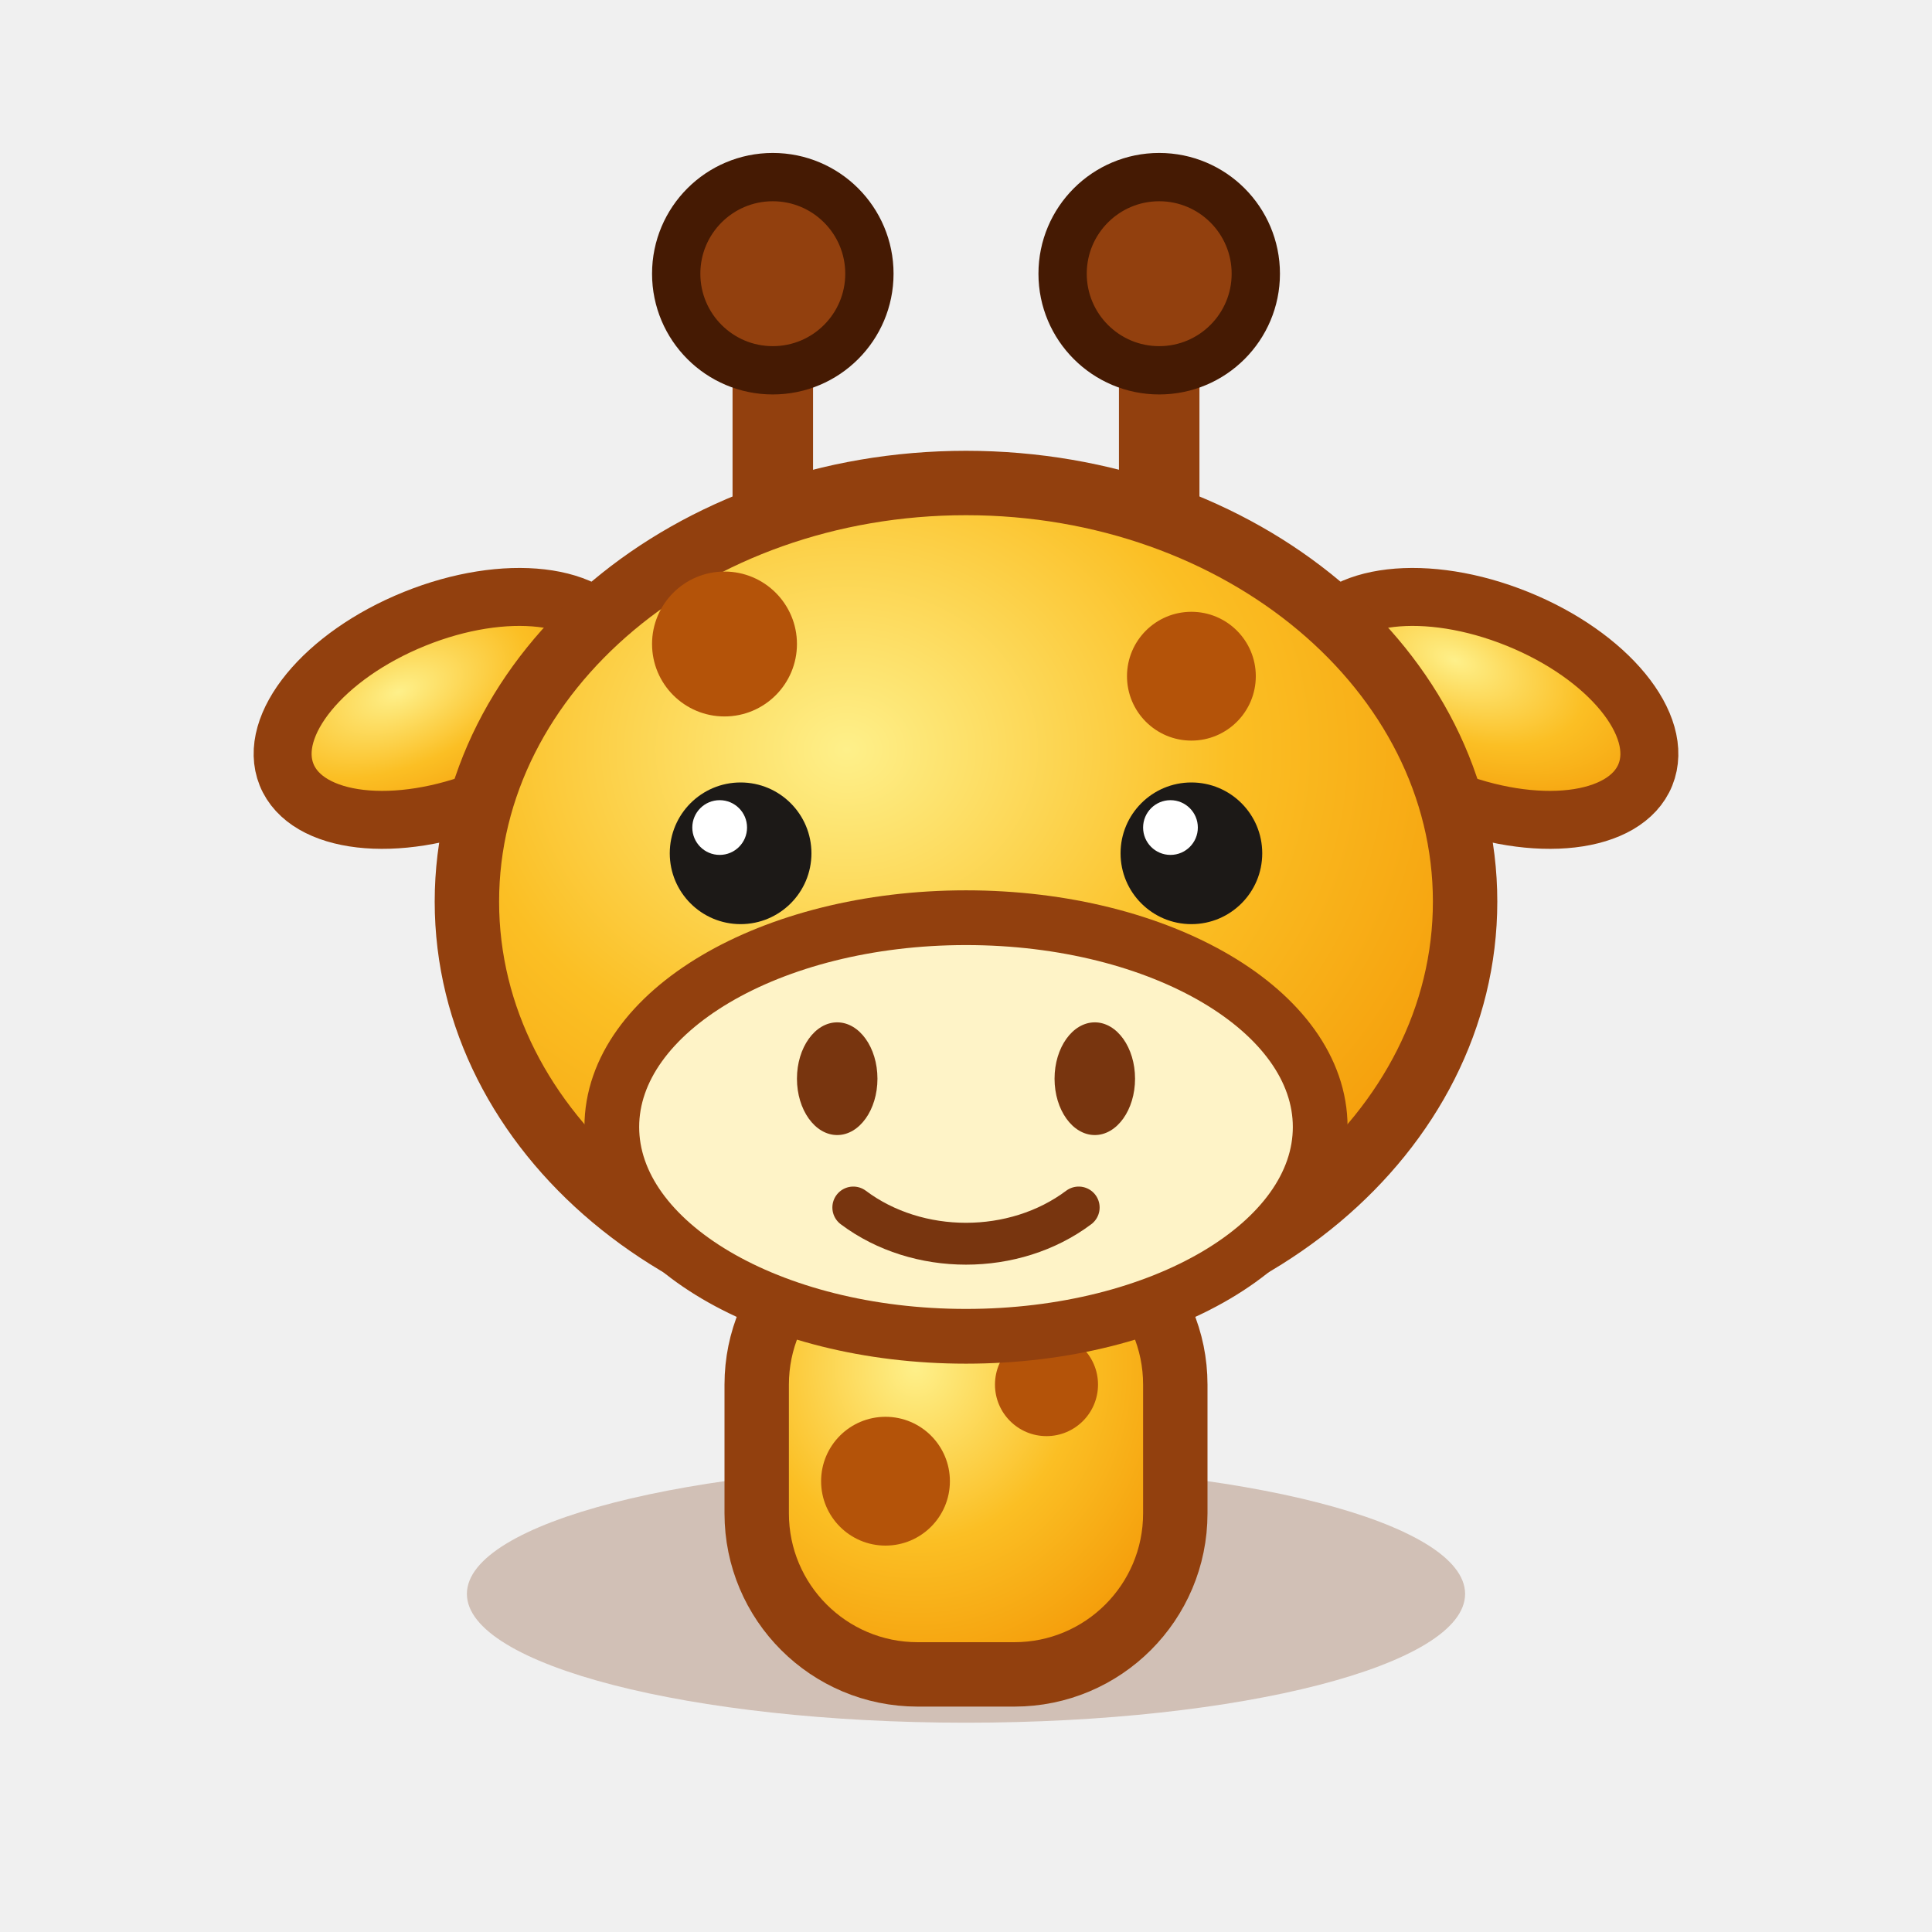
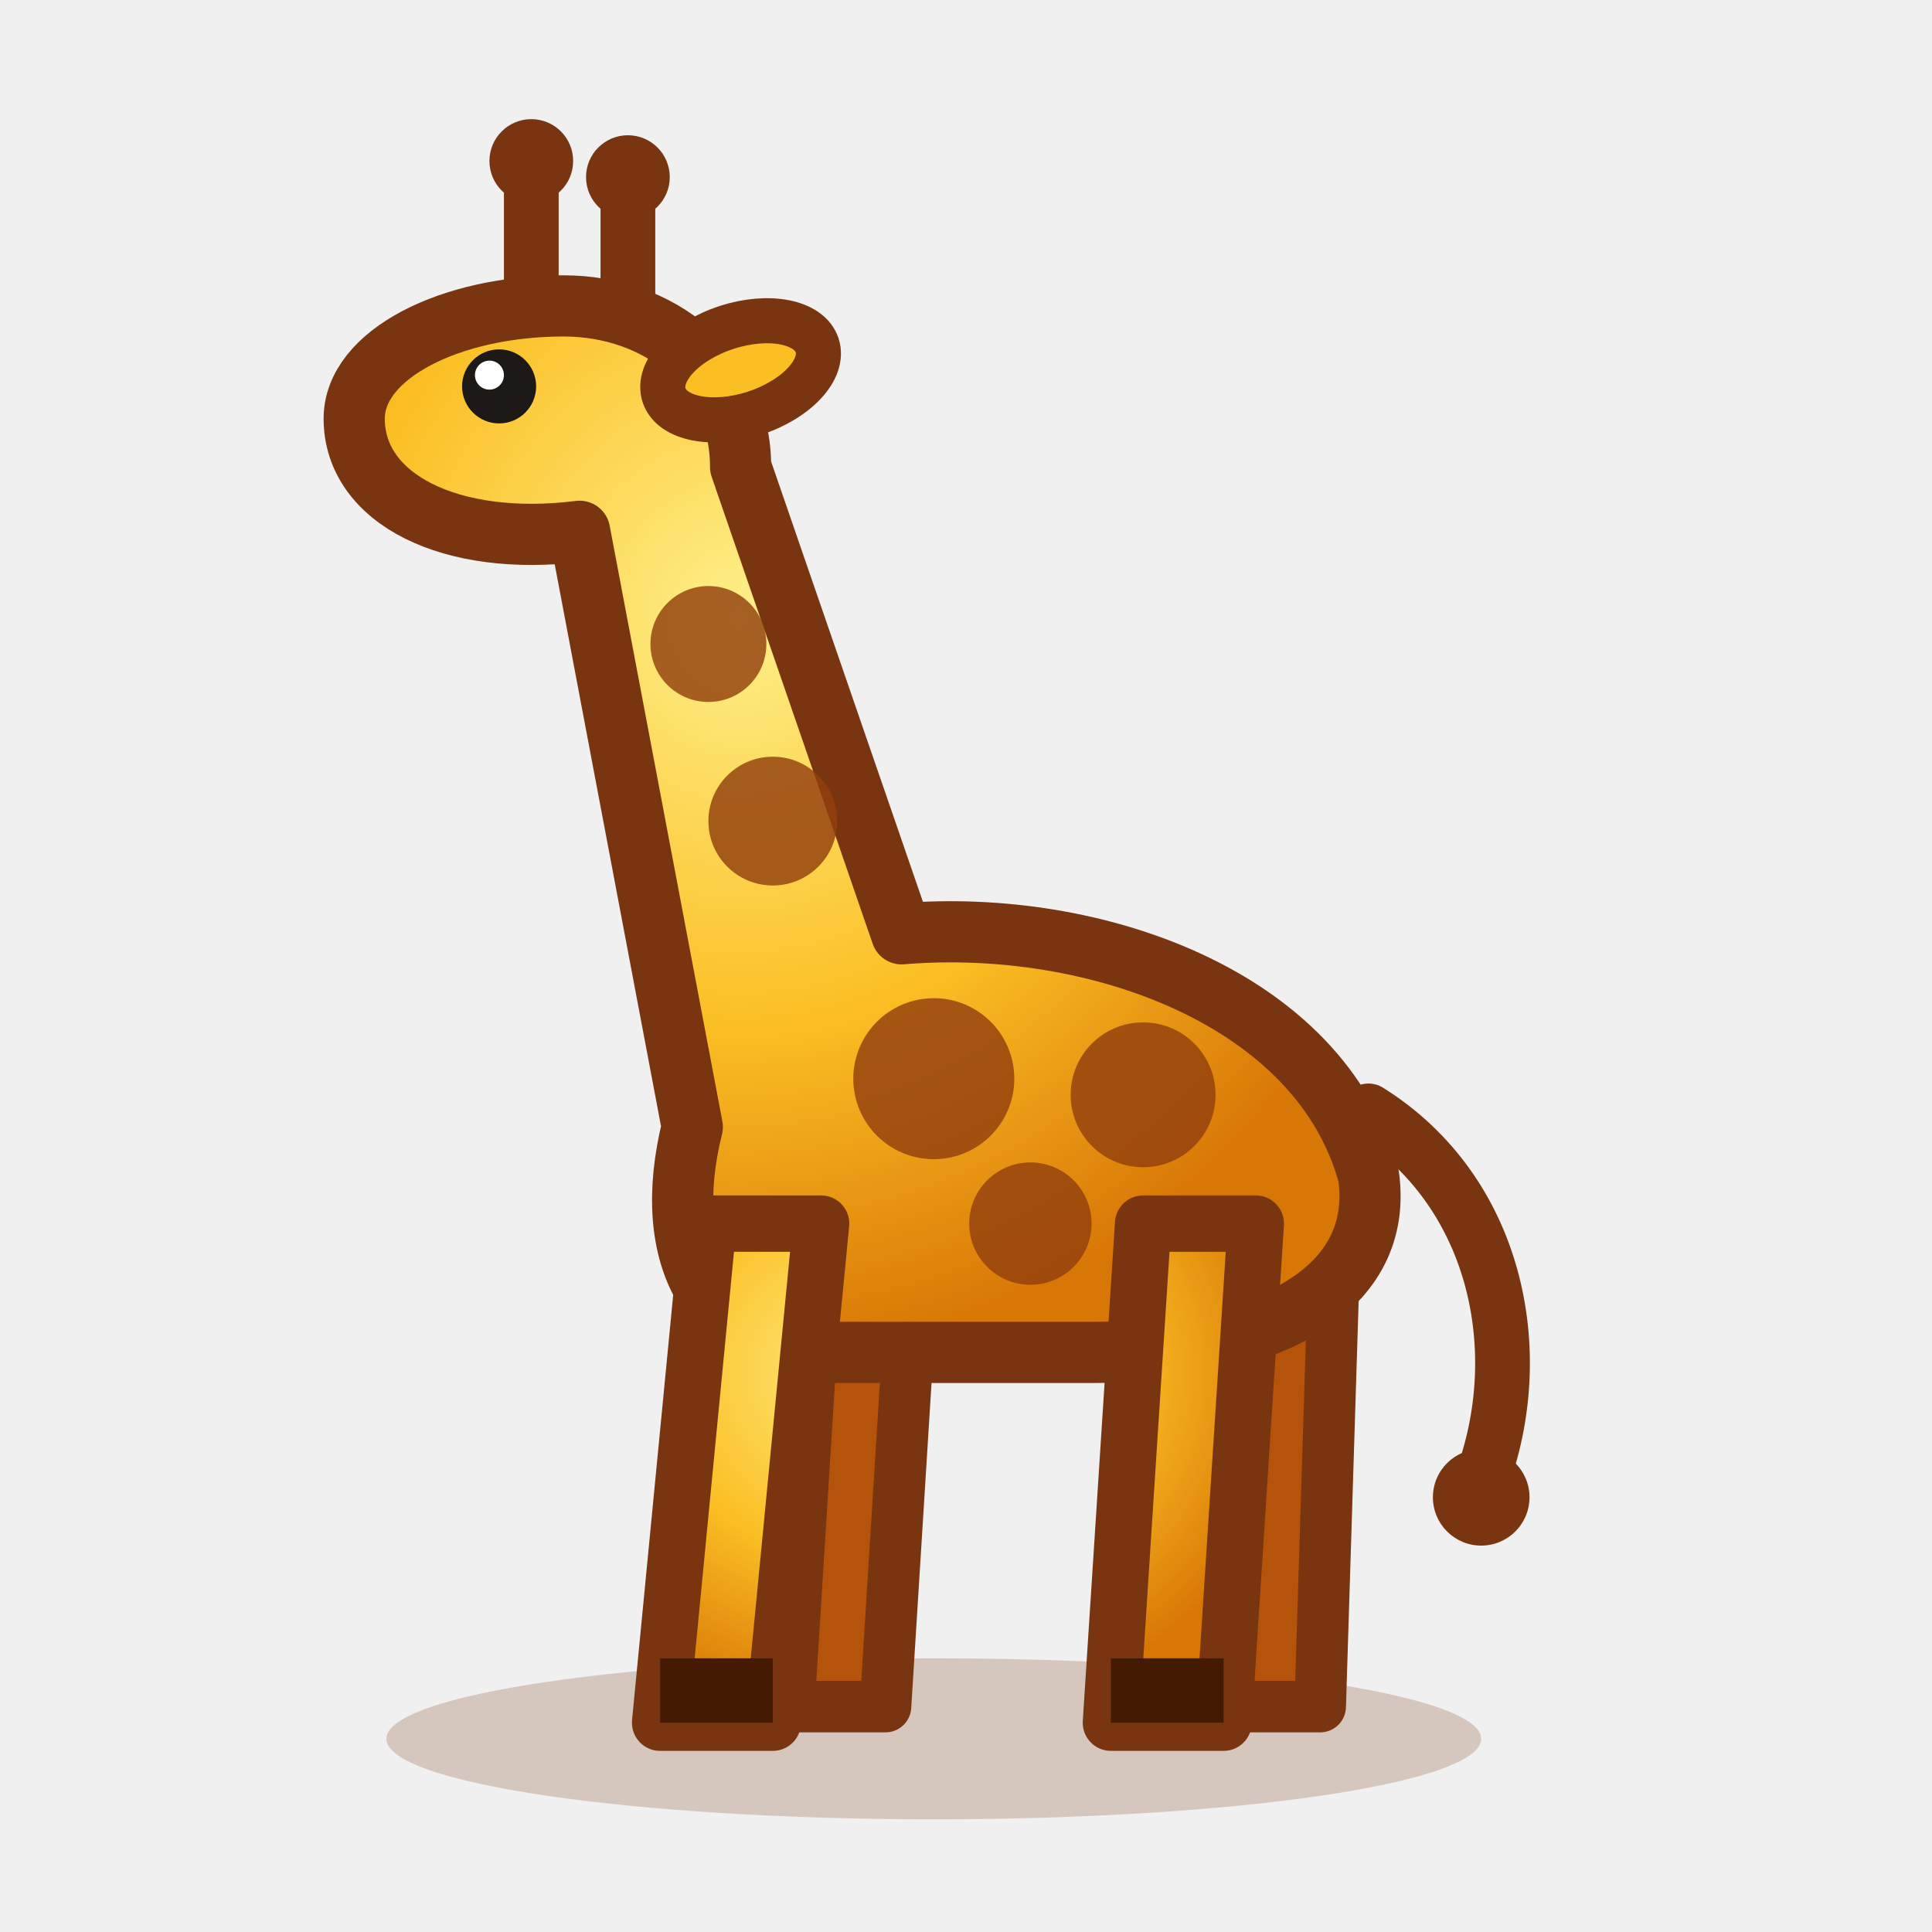
<svg xmlns="http://www.w3.org/2000/svg" fill="none" viewBox="0 0 120 120">
  <defs>
-     <radialGradient cx="38%" cy="32%" id="girGold" r="70%">
+     <radialGradient cx="38%" cy="30%" id="girCoat" r="70%">
      <stop offset="0%" stop-color="#fef08a" />
      <stop offset="55%" stop-color="#fbbf24" />
-       <stop offset="100%" stop-color="#f59e0b" />
+       <stop offset="100%" stop-color="#d97706" />
    </radialGradient>
  </defs>
-   <ellipse cx="60" cy="99" fill="#78350f" opacity="0.26" rx="31" ry="8" />
-   <path d="M48 34V18M72 34V18" stroke="#92400e" stroke-linecap="round" stroke-width="5" />
-   <circle cx="48" cy="17" fill="#92400e" r="6" stroke="#451a03" stroke-width="3" />
-   <circle cx="72" cy="17" fill="#92400e" r="6" stroke="#451a03" stroke-width="3" />
-   <ellipse cx="28" cy="44" fill="url(#girGold)" rx="11" ry="6" stroke="#92400e" stroke-width="3.6" transform="rotate(-22 28 44)" />
-   <ellipse cx="92" cy="44" fill="url(#girGold)" rx="11" ry="6" stroke="#92400e" stroke-width="3.6" transform="rotate(22 92 44)" />
-   <rect fill="url(#girGold)" height="28" rx="10" stroke="#92400e" stroke-width="4" width="26" x="47" y="76" />
-   <circle cx="55" cy="92" fill="#b45309" r="4" />
-   <circle cx="65" cy="86" fill="#b45309" r="3.2" />
-   <ellipse cx="60" cy="56" fill="url(#girGold)" rx="31" ry="26" stroke="#92400e" stroke-width="4" />
-   <circle cx="45" cy="40" fill="#b45309" r="4.5" />
-   <circle cx="74" cy="42" fill="#b45309" r="4" />
-   <circle cx="46" cy="53" fill="#1c1917" r="4.4" />
-   <circle cx="44.7" cy="51.4" fill="#ffffff" r="1.7" />
-   <circle cx="74" cy="53" fill="#1c1917" r="4.4" />
-   <circle cx="72.7" cy="51.4" fill="#ffffff" r="1.7" />
-   <ellipse cx="60" cy="70" fill="#fef3c7" rx="22" ry="13" stroke="#92400e" stroke-width="3.4" />
-   <ellipse cx="52" cy="67" fill="#78350f" rx="2.5" ry="3.5" />
-   <ellipse cx="68" cy="67" fill="#78350f" rx="2.5" ry="3.5" />
-   <path d="M53 75C57 78 63 78 67 75" stroke="#78350f" stroke-linecap="round" stroke-width="2.6" />
+   <ellipse cx="58" cy="108" fill="#78350f" opacity="0.22" rx="34" ry="5" />
+   <path d="M51 74L49 106H55L57 74ZM77 74L76 106H82L83 74Z" fill="#b45309" stroke="#78350f" stroke-linejoin="round" stroke-width="3.2" />
+   <path d="M35 19C41 19 46 23 46 29L56 58C68 57 82 62 85 73C86 80 79 84 68 84H52C44 84 41 78 43 70L36 33C28 34 22 31 22 26C22 22 28 19 35 19Z" fill="url(#girCoat)" stroke="#78350f" stroke-linejoin="round" stroke-width="3.8" />
+   <path d="M85 69C93 74 95 84 92 92" stroke="#78350f" stroke-linecap="round" stroke-width="3.4" />
+   <circle cx="92" cy="93" fill="#78350f" r="3" />
+   <path d="M33 19V11M39 19V12" stroke="#78350f" stroke-linecap="round" stroke-width="3.4" />
+   <circle cx="33" cy="10" fill="#78350f" r="2.6" />
+   <circle cx="39" cy="11" fill="#78350f" r="2.6" />
+   <ellipse cx="46" cy="23" fill="#fbbf24" rx="5" ry="2.8" stroke="#78350f" stroke-width="2.8" transform="rotate(-18 46 23)" />
+   <circle cx="44" cy="40" fill="#92400e" opacity="0.82" r="3.6" />
+   <circle cx="48" cy="51" fill="#92400e" opacity="0.82" r="4" />
+   <circle cx="58" cy="67" fill="#92400e" opacity="0.82" r="5" />
+   <circle cx="71" cy="68" fill="#92400e" opacity="0.82" r="4.5" />
+   <circle cx="64" cy="76" fill="#92400e" opacity="0.82" r="3.8" />
+   <path d="M44 76L41 107H48L51 76ZM71 76L69 107H76L78 76Z" fill="url(#girCoat)" stroke="#78350f" stroke-linejoin="round" stroke-width="3.5" />
+   <path d="M41 103H48V107H41ZM69 103H76V107H69Z" fill="#451a03" />
+   <circle cx="31" cy="24" fill="#1c1917" r="2.3" />
+   <circle cx="30.4" cy="23.3" fill="#ffffff" r="0.9" />
</svg>
